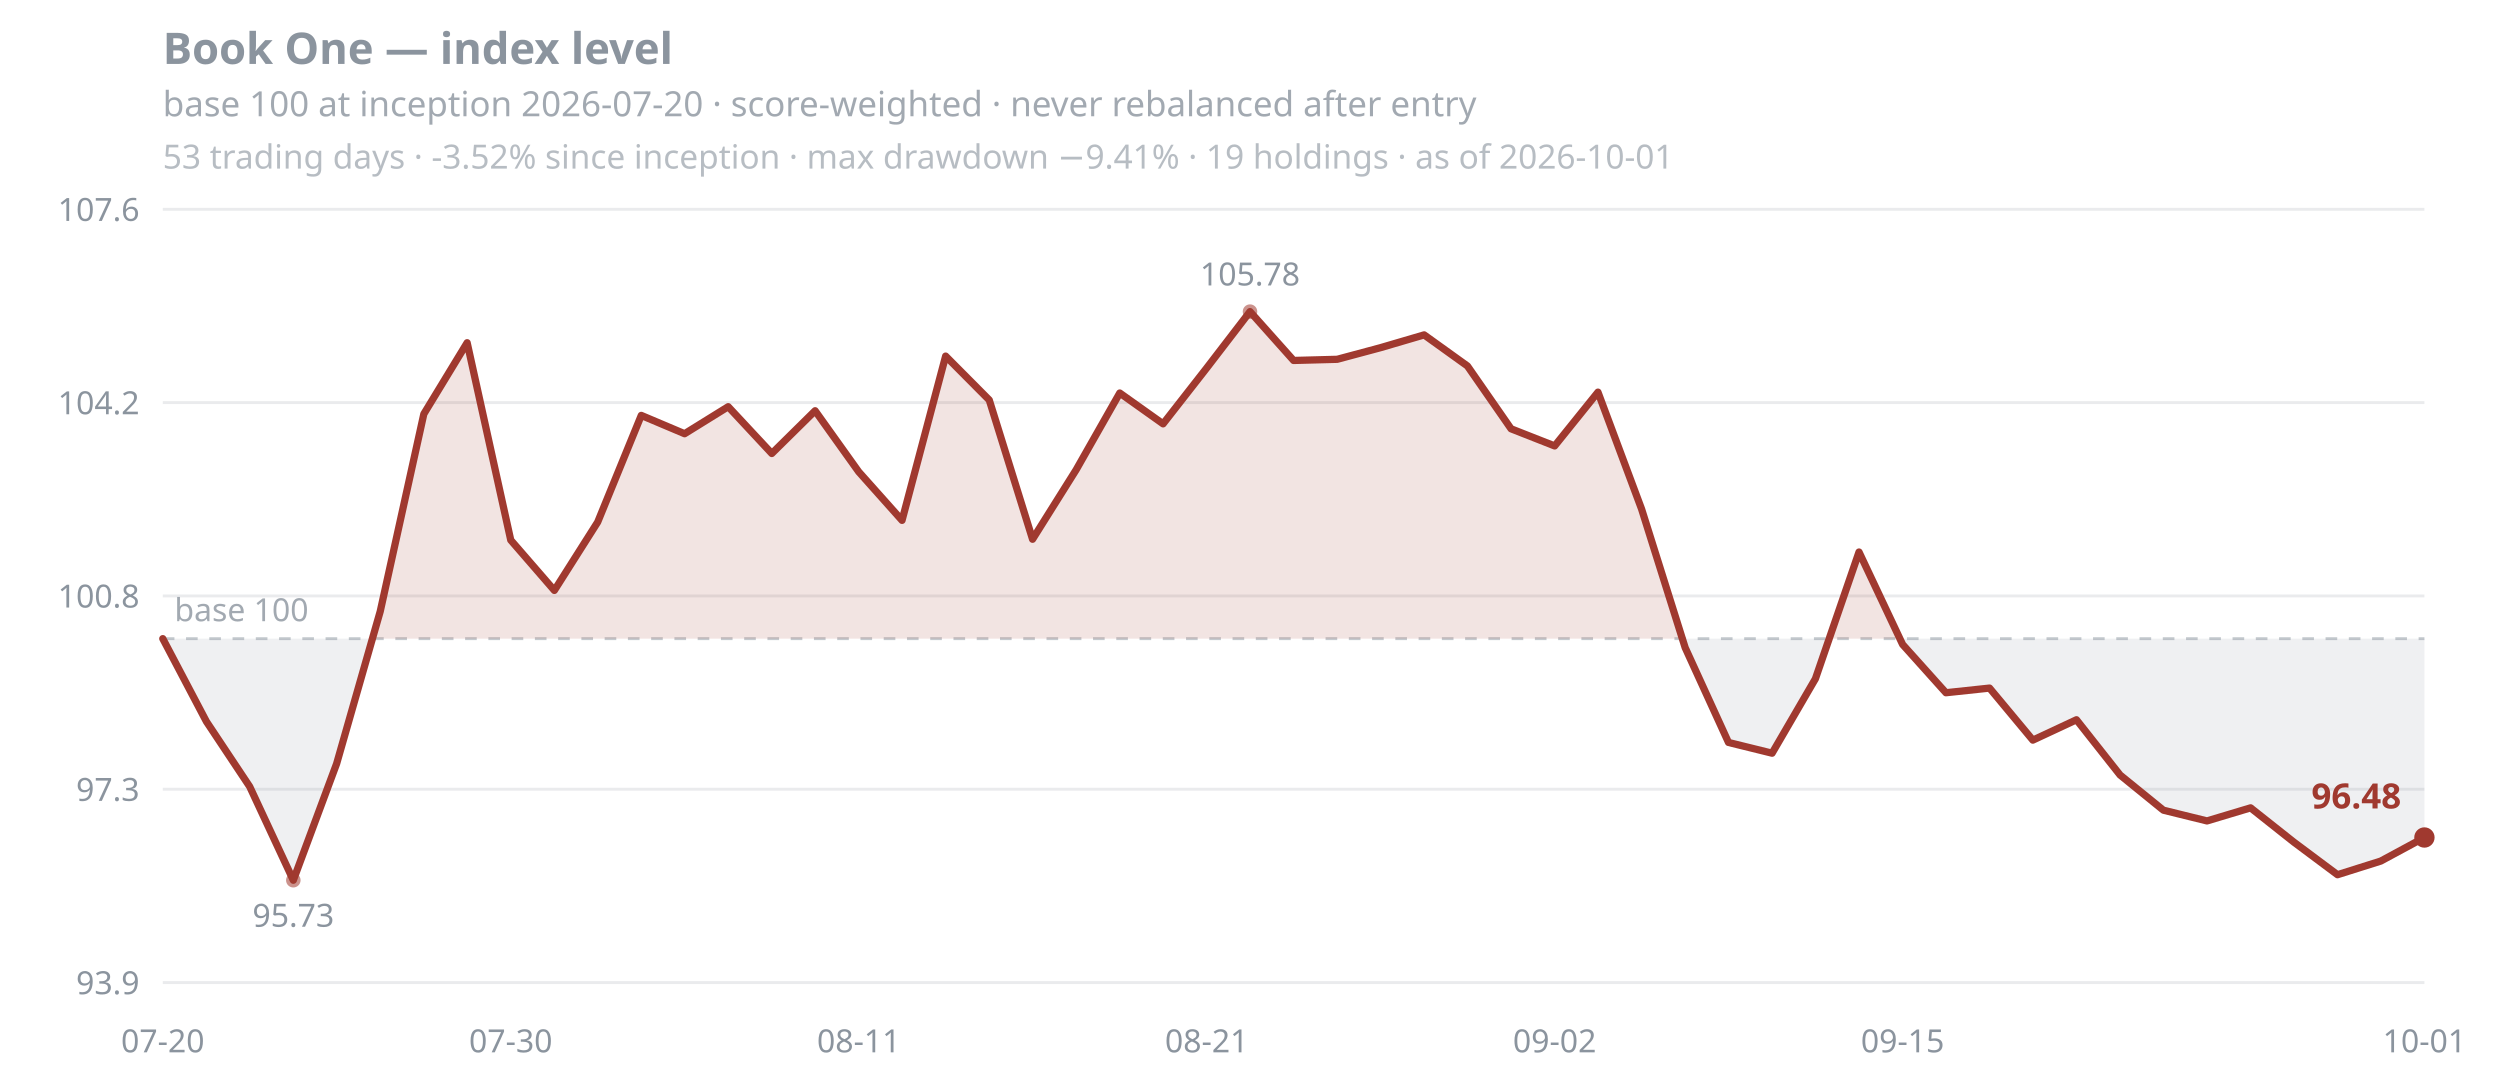
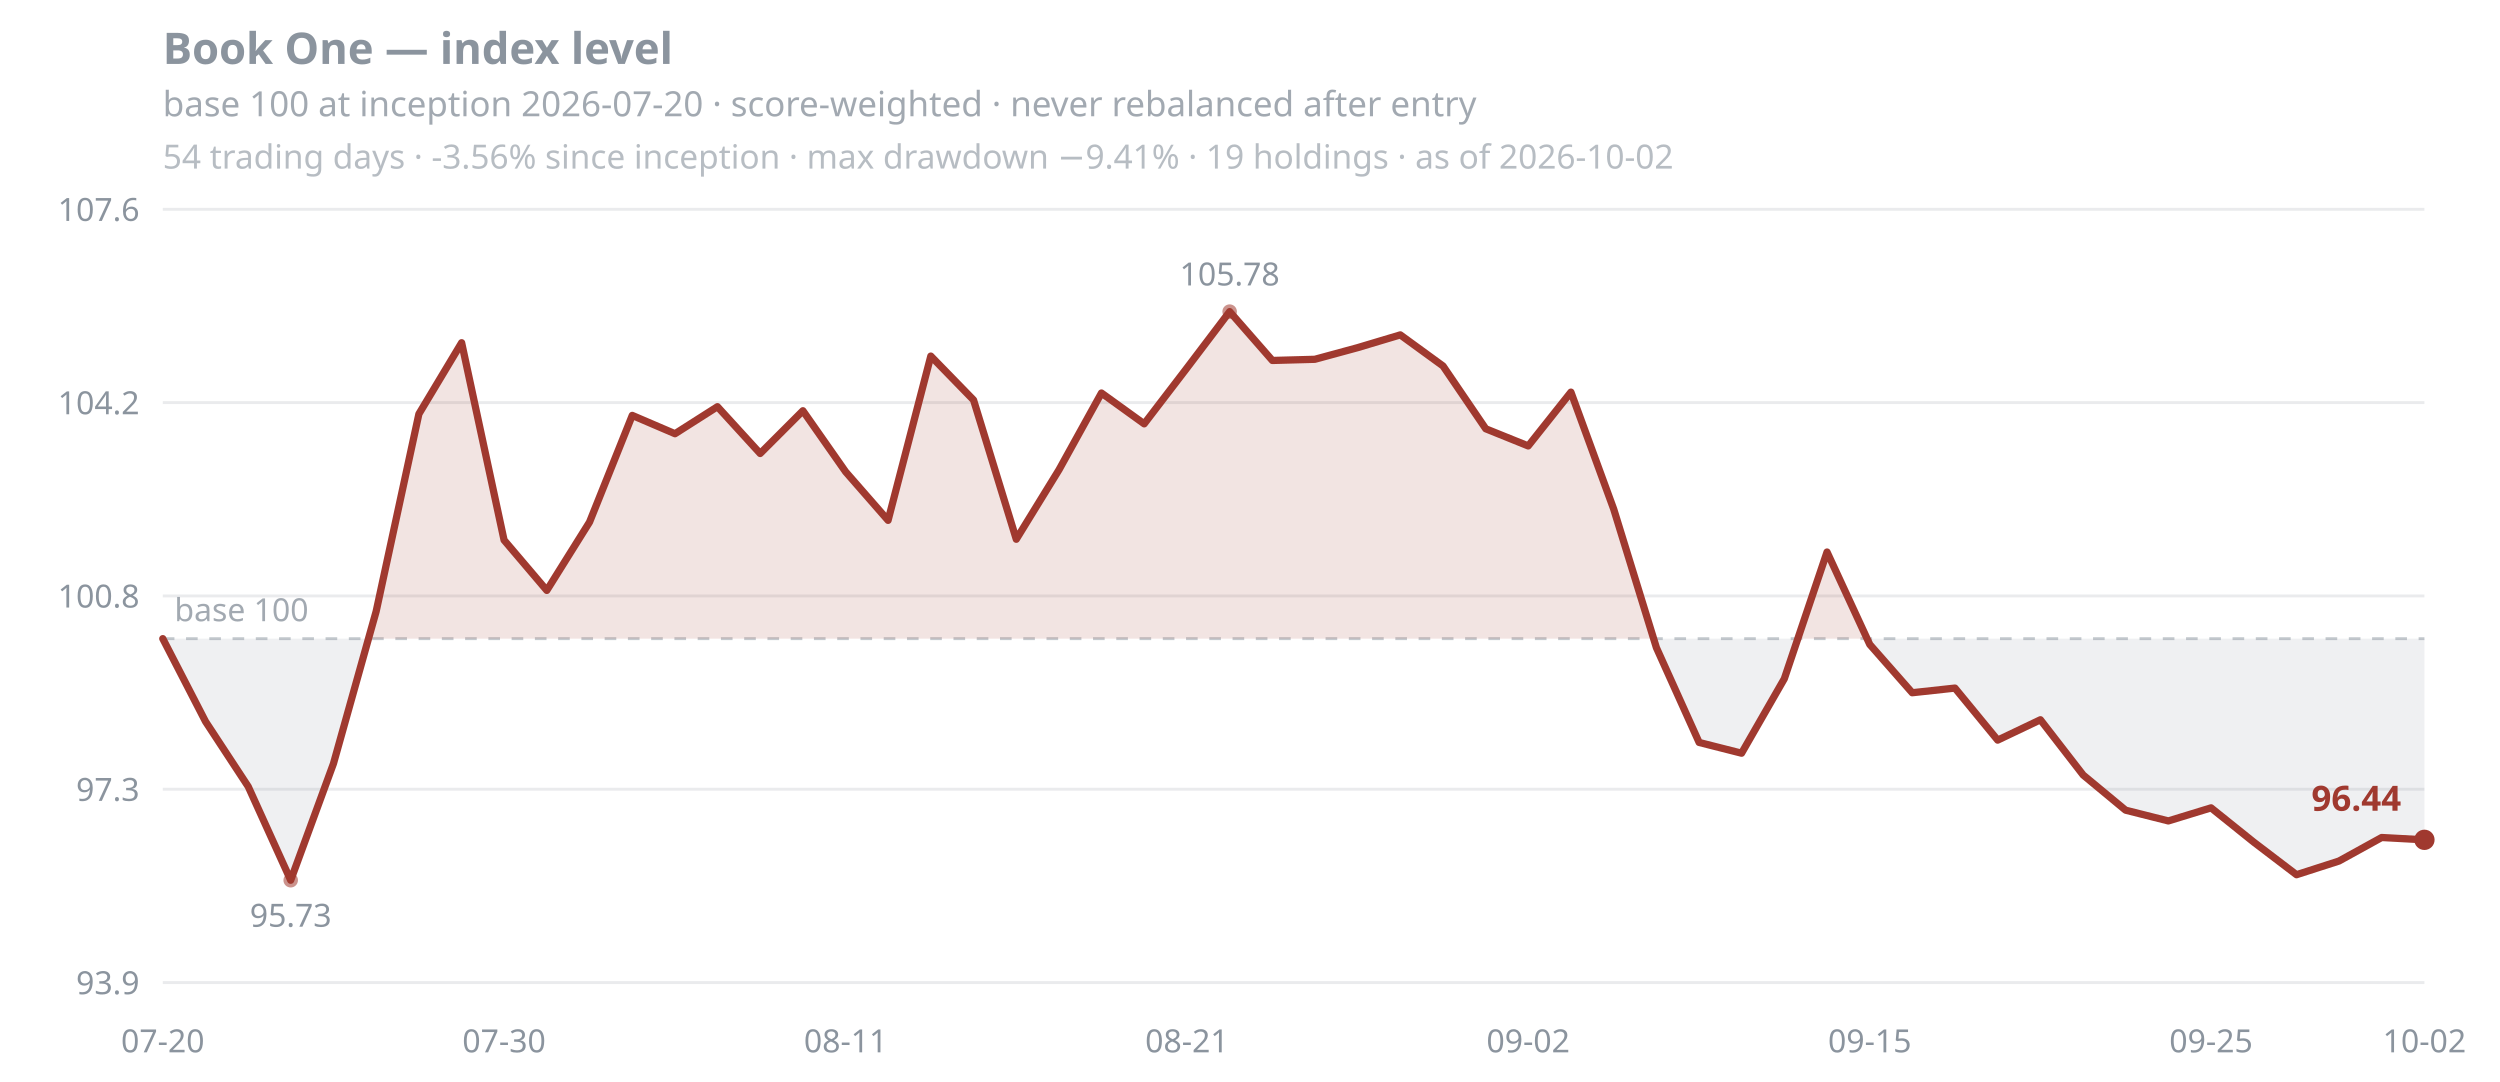
<svg xmlns="http://www.w3.org/2000/svg" viewBox="0 0 860 372" font-family="ui-sans-serif,system-ui,sans-serif">
  <text x="56" y="22" font-size="15" font-weight="600" fill="#8b949e">Book One — index level</text>
  <text x="56" y="40" font-size="12" fill="#8b949e" opacity="0.8">base 100 at inception 2026-07-20 · score-weighted · never rebalanced after entry</text>
-   <text x="56" y="58" font-size="11.5" fill="#8b949e" opacity="0.62">53 trading days · -3.52% since inception · max drawdown −9.41% · 19 holdings · as of 2026-10-01</text>
+   <text x="56" y="58" font-size="11.5" fill="#8b949e" opacity="0.62">54 trading days · -3.56% since inception · max drawdown −9.41% · 19 holdings · as of 2026-10-02</text>
  <line x1="56" y1="338.0" x2="834" y2="338.0" stroke="#8b949e" stroke-opacity="0.18" />
  <text x="48" y="342.0" font-size="11" fill="#8b949e" text-anchor="end">93.9</text>
  <line x1="56" y1="271.5" x2="834" y2="271.5" stroke="#8b949e" stroke-opacity="0.18" />
  <text x="48" y="275.5" font-size="11" fill="#8b949e" text-anchor="end">97.3</text>
  <line x1="56" y1="205.0" x2="834" y2="205.0" stroke="#8b949e" stroke-opacity="0.18" />
  <text x="48" y="209.0" font-size="11" fill="#8b949e" text-anchor="end">100.8</text>
  <line x1="56" y1="138.5" x2="834" y2="138.5" stroke="#8b949e" stroke-opacity="0.18" />
  <text x="48" y="142.5" font-size="11" fill="#8b949e" text-anchor="end">104.2</text>
  <line x1="56" y1="72.0" x2="834" y2="72.0" stroke="#8b949e" stroke-opacity="0.18" />
  <text x="48" y="76.0" font-size="11" fill="#8b949e" text-anchor="end">107.6</text>
  <line x1="56" y1="219.7" x2="834" y2="219.7" stroke="#8b949e" stroke-opacity="0.5" stroke-dasharray="4 4" />
  <text x="60" y="213.7" font-size="11" fill="#8b949e" text-anchor="start" opacity="0.8">base 100</text>
  <text x="56.0" y="362" font-size="11" fill="#8b949e" text-anchor="middle">07-20</text>
-   <text x="175.7" y="362" font-size="11" fill="#8b949e" text-anchor="middle">07-30</text>
-   <text x="295.4" y="362" font-size="11" fill="#8b949e" text-anchor="middle">08-11</text>
-   <text x="415.1" y="362" font-size="11" fill="#8b949e" text-anchor="middle">08-21</text>
-   <text x="534.8" y="362" font-size="11" fill="#8b949e" text-anchor="middle">09-02</text>
-   <text x="654.5" y="362" font-size="11" fill="#8b949e" text-anchor="middle">09-15</text>
-   <text x="834.0" y="362" font-size="11" fill="#8b949e" text-anchor="middle">10-01</text>
+   <text x="173.4" y="362" font-size="11" fill="#8b949e" text-anchor="middle">07-30</text>
+   <text x="290.9" y="362" font-size="11" fill="#8b949e" text-anchor="middle">08-11</text>
+   <text x="408.3" y="362" font-size="11" fill="#8b949e" text-anchor="middle">08-21</text>
+   <text x="525.7" y="362" font-size="11" fill="#8b949e" text-anchor="middle">09-02</text>
+   <text x="643.2" y="362" font-size="11" fill="#8b949e" text-anchor="middle">09-15</text>
+   <text x="760.6" y="362" font-size="11" fill="#8b949e" text-anchor="middle">09-25</text>
+   <text x="834.0" y="362" font-size="11" fill="#8b949e" text-anchor="middle">10-02</text>
  <defs>
    <clipPath id="above">
      <rect x="56" y="72" width="778" height="147.7" />
    </clipPath>
    <clipPath id="below">
      <rect x="56" y="219.7" width="778" height="118.3" />
    </clipPath>
  </defs>
-   <polygon points="56.0,219.7 56.0,219.7 71.0,248.2 85.9,270.6 100.9,302.8 115.8,262.7 130.8,210.3 145.8,142.4 160.7,117.9 175.7,185.8 190.7,203.1 205.6,179.6 220.6,142.9 235.5,149.2 250.5,139.9 265.5,156.0 280.4,141.3 295.4,162.3 310.3,179.0 325.3,122.5 340.3,137.6 355.2,185.5 370.2,161.6 385.2,135.2 400.1,145.8 415.1,126.6 430.0,107.2 445.0,124.0 460.0,123.6 474.9,119.6 489.9,115.2 504.8,125.9 519.8,147.5 534.8,153.4 549.7,134.9 564.7,175.1 579.7,222.8 594.6,255.4 609.6,259.1 624.5,233.5 639.5,189.9 654.5,221.7 669.4,238.3 684.4,236.7 699.3,254.6 714.3,247.6 729.3,266.6 744.2,278.7 759.2,282.4 774.2,277.9 789.1,289.7 804.1,300.9 819.0,296.2 834.0,288.1 834.0,219.7" fill="#a0392f" fill-opacity="0.14" clip-path="url(#above)" />
-   <polygon points="56.0,219.7 56.0,219.7 71.0,248.2 85.9,270.6 100.9,302.8 115.8,262.7 130.8,210.3 145.8,142.4 160.7,117.9 175.7,185.8 190.7,203.1 205.6,179.6 220.6,142.9 235.5,149.2 250.5,139.9 265.5,156.0 280.4,141.3 295.4,162.3 310.3,179.0 325.3,122.5 340.3,137.6 355.2,185.5 370.2,161.6 385.2,135.2 400.1,145.8 415.1,126.6 430.0,107.2 445.0,124.0 460.0,123.6 474.9,119.6 489.9,115.2 504.8,125.9 519.8,147.5 534.8,153.4 549.7,134.9 564.7,175.1 579.7,222.8 594.6,255.4 609.6,259.1 624.5,233.5 639.5,189.9 654.5,221.7 669.4,238.3 684.4,236.7 699.3,254.6 714.3,247.6 729.3,266.6 744.2,278.7 759.2,282.4 774.2,277.9 789.1,289.7 804.1,300.9 819.0,296.2 834.0,288.1 834.0,219.7" fill="#8b949e" fill-opacity="0.14" clip-path="url(#below)" />
-   <polyline points="56.0,219.7 71.0,248.2 85.9,270.6 100.9,302.8 115.8,262.7 130.8,210.3 145.8,142.4 160.7,117.9 175.7,185.8 190.7,203.1 205.6,179.6 220.6,142.9 235.5,149.2 250.5,139.9 265.5,156.0 280.4,141.3 295.4,162.3 310.3,179.0 325.3,122.5 340.3,137.6 355.2,185.5 370.2,161.6 385.2,135.2 400.1,145.8 415.1,126.6 430.0,107.2 445.0,124.0 460.0,123.6 474.9,119.6 489.9,115.2 504.8,125.9 519.8,147.5 534.8,153.4 549.7,134.9 564.7,175.1 579.7,222.8 594.6,255.4 609.6,259.1 624.5,233.5 639.5,189.9 654.5,221.7 669.4,238.3 684.4,236.7 699.3,254.6 714.3,247.6 729.3,266.6 744.2,278.7 759.2,282.4 774.2,277.9 789.1,289.7 804.1,300.9 819.0,296.2 834.0,288.1" fill="none" stroke="#a0392f" stroke-width="2.5" stroke-linejoin="round" stroke-linecap="round" />
-   <circle cx="100.9" cy="302.8" r="2.5" fill="#a0392f" fill-opacity="0.55" />
-   <text x="100.9" y="318.8" font-size="11" fill="#8b949e" text-anchor="middle">95.73</text>
-   <circle cx="430.0" cy="107.2" r="2.5" fill="#a0392f" fill-opacity="0.55" />
-   <text x="430.0" y="98.2" font-size="11" fill="#8b949e" text-anchor="middle">105.78</text>
-   <circle cx="834.0" cy="288.1" r="3.5" fill="#a0392f" />
-   <text x="826.0" y="278.1" font-size="12" font-weight="600" fill="#a0392f" text-anchor="end">96.48</text>
+   <polygon points="56.0,219.7 56.0,219.7 70.7,248.2 85.4,270.6 100.0,302.8 114.7,262.7 129.4,210.3 144.1,142.4 158.8,117.9 173.4,185.8 188.1,203.1 202.8,179.6 217.5,142.9 232.2,149.2 246.8,139.9 261.5,156.0 276.2,141.3 290.9,162.3 305.5,179.0 320.2,122.5 334.9,137.6 349.6,185.5 364.3,161.6 378.9,135.2 393.6,145.8 408.3,126.6 423.0,107.2 437.7,124.0 452.3,123.6 467.0,119.6 481.7,115.2 496.4,125.9 511.1,147.5 525.7,153.4 540.4,134.9 555.1,175.1 569.8,222.8 584.5,255.4 599.1,259.1 613.8,233.5 628.5,189.9 643.2,221.7 657.8,238.3 672.5,236.7 687.2,254.6 701.9,247.6 716.6,266.6 731.2,278.7 745.9,282.4 760.6,277.9 775.3,289.7 790.0,300.9 804.6,296.2 819.3,288.1 834.0,288.9 834.0,219.7" fill="#a0392f" fill-opacity="0.14" clip-path="url(#above)" />
+   <polygon points="56.0,219.7 56.0,219.7 70.7,248.2 85.4,270.6 100.0,302.8 114.7,262.7 129.4,210.3 144.1,142.4 158.8,117.9 173.4,185.8 188.1,203.1 202.8,179.6 217.5,142.9 232.2,149.2 246.8,139.9 261.5,156.0 276.2,141.3 290.9,162.3 305.5,179.0 320.2,122.5 334.9,137.6 349.6,185.5 364.3,161.6 378.9,135.2 393.6,145.8 408.3,126.6 423.0,107.2 437.7,124.0 452.3,123.6 467.0,119.6 481.7,115.2 496.4,125.9 511.1,147.5 525.7,153.4 540.4,134.9 555.1,175.1 569.8,222.8 584.5,255.4 599.1,259.1 613.8,233.5 628.5,189.9 643.2,221.7 657.8,238.3 672.5,236.7 687.2,254.6 701.9,247.6 716.6,266.6 731.2,278.7 745.9,282.4 760.6,277.9 775.3,289.7 790.0,300.9 804.6,296.2 819.3,288.1 834.0,288.9 834.0,219.7" fill="#8b949e" fill-opacity="0.14" clip-path="url(#below)" />
+   <polyline points="56.0,219.7 70.7,248.2 85.4,270.6 100.0,302.8 114.7,262.7 129.4,210.3 144.1,142.4 158.8,117.9 173.4,185.8 188.1,203.1 202.8,179.6 217.5,142.9 232.2,149.2 246.8,139.9 261.5,156.0 276.2,141.3 290.9,162.3 305.5,179.0 320.2,122.5 334.9,137.6 349.6,185.5 364.3,161.6 378.9,135.2 393.6,145.8 408.3,126.6 423.0,107.2 437.7,124.0 452.3,123.6 467.0,119.6 481.7,115.2 496.4,125.9 511.1,147.5 525.7,153.4 540.4,134.9 555.1,175.1 569.8,222.8 584.5,255.4 599.1,259.1 613.8,233.5 628.5,189.9 643.2,221.7 657.8,238.3 672.5,236.7 687.2,254.6 701.9,247.6 716.6,266.6 731.2,278.7 745.9,282.4 760.6,277.9 775.3,289.7 790.0,300.9 804.6,296.2 819.3,288.1 834.0,288.9" fill="none" stroke="#a0392f" stroke-width="2.5" stroke-linejoin="round" stroke-linecap="round" />
+   <circle cx="100.0" cy="302.8" r="2.5" fill="#a0392f" fill-opacity="0.55" />
+   <text x="100.0" y="318.8" font-size="11" fill="#8b949e" text-anchor="middle">95.73</text>
+   <circle cx="423.0" cy="107.2" r="2.5" fill="#a0392f" fill-opacity="0.55" />
+   <text x="423.0" y="98.2" font-size="11" fill="#8b949e" text-anchor="middle">105.78</text>
+   <circle cx="834.0" cy="288.9" r="3.5" fill="#a0392f" />
+   <text x="826.0" y="278.9" font-size="12" font-weight="600" fill="#a0392f" text-anchor="end">96.44</text>
</svg>
